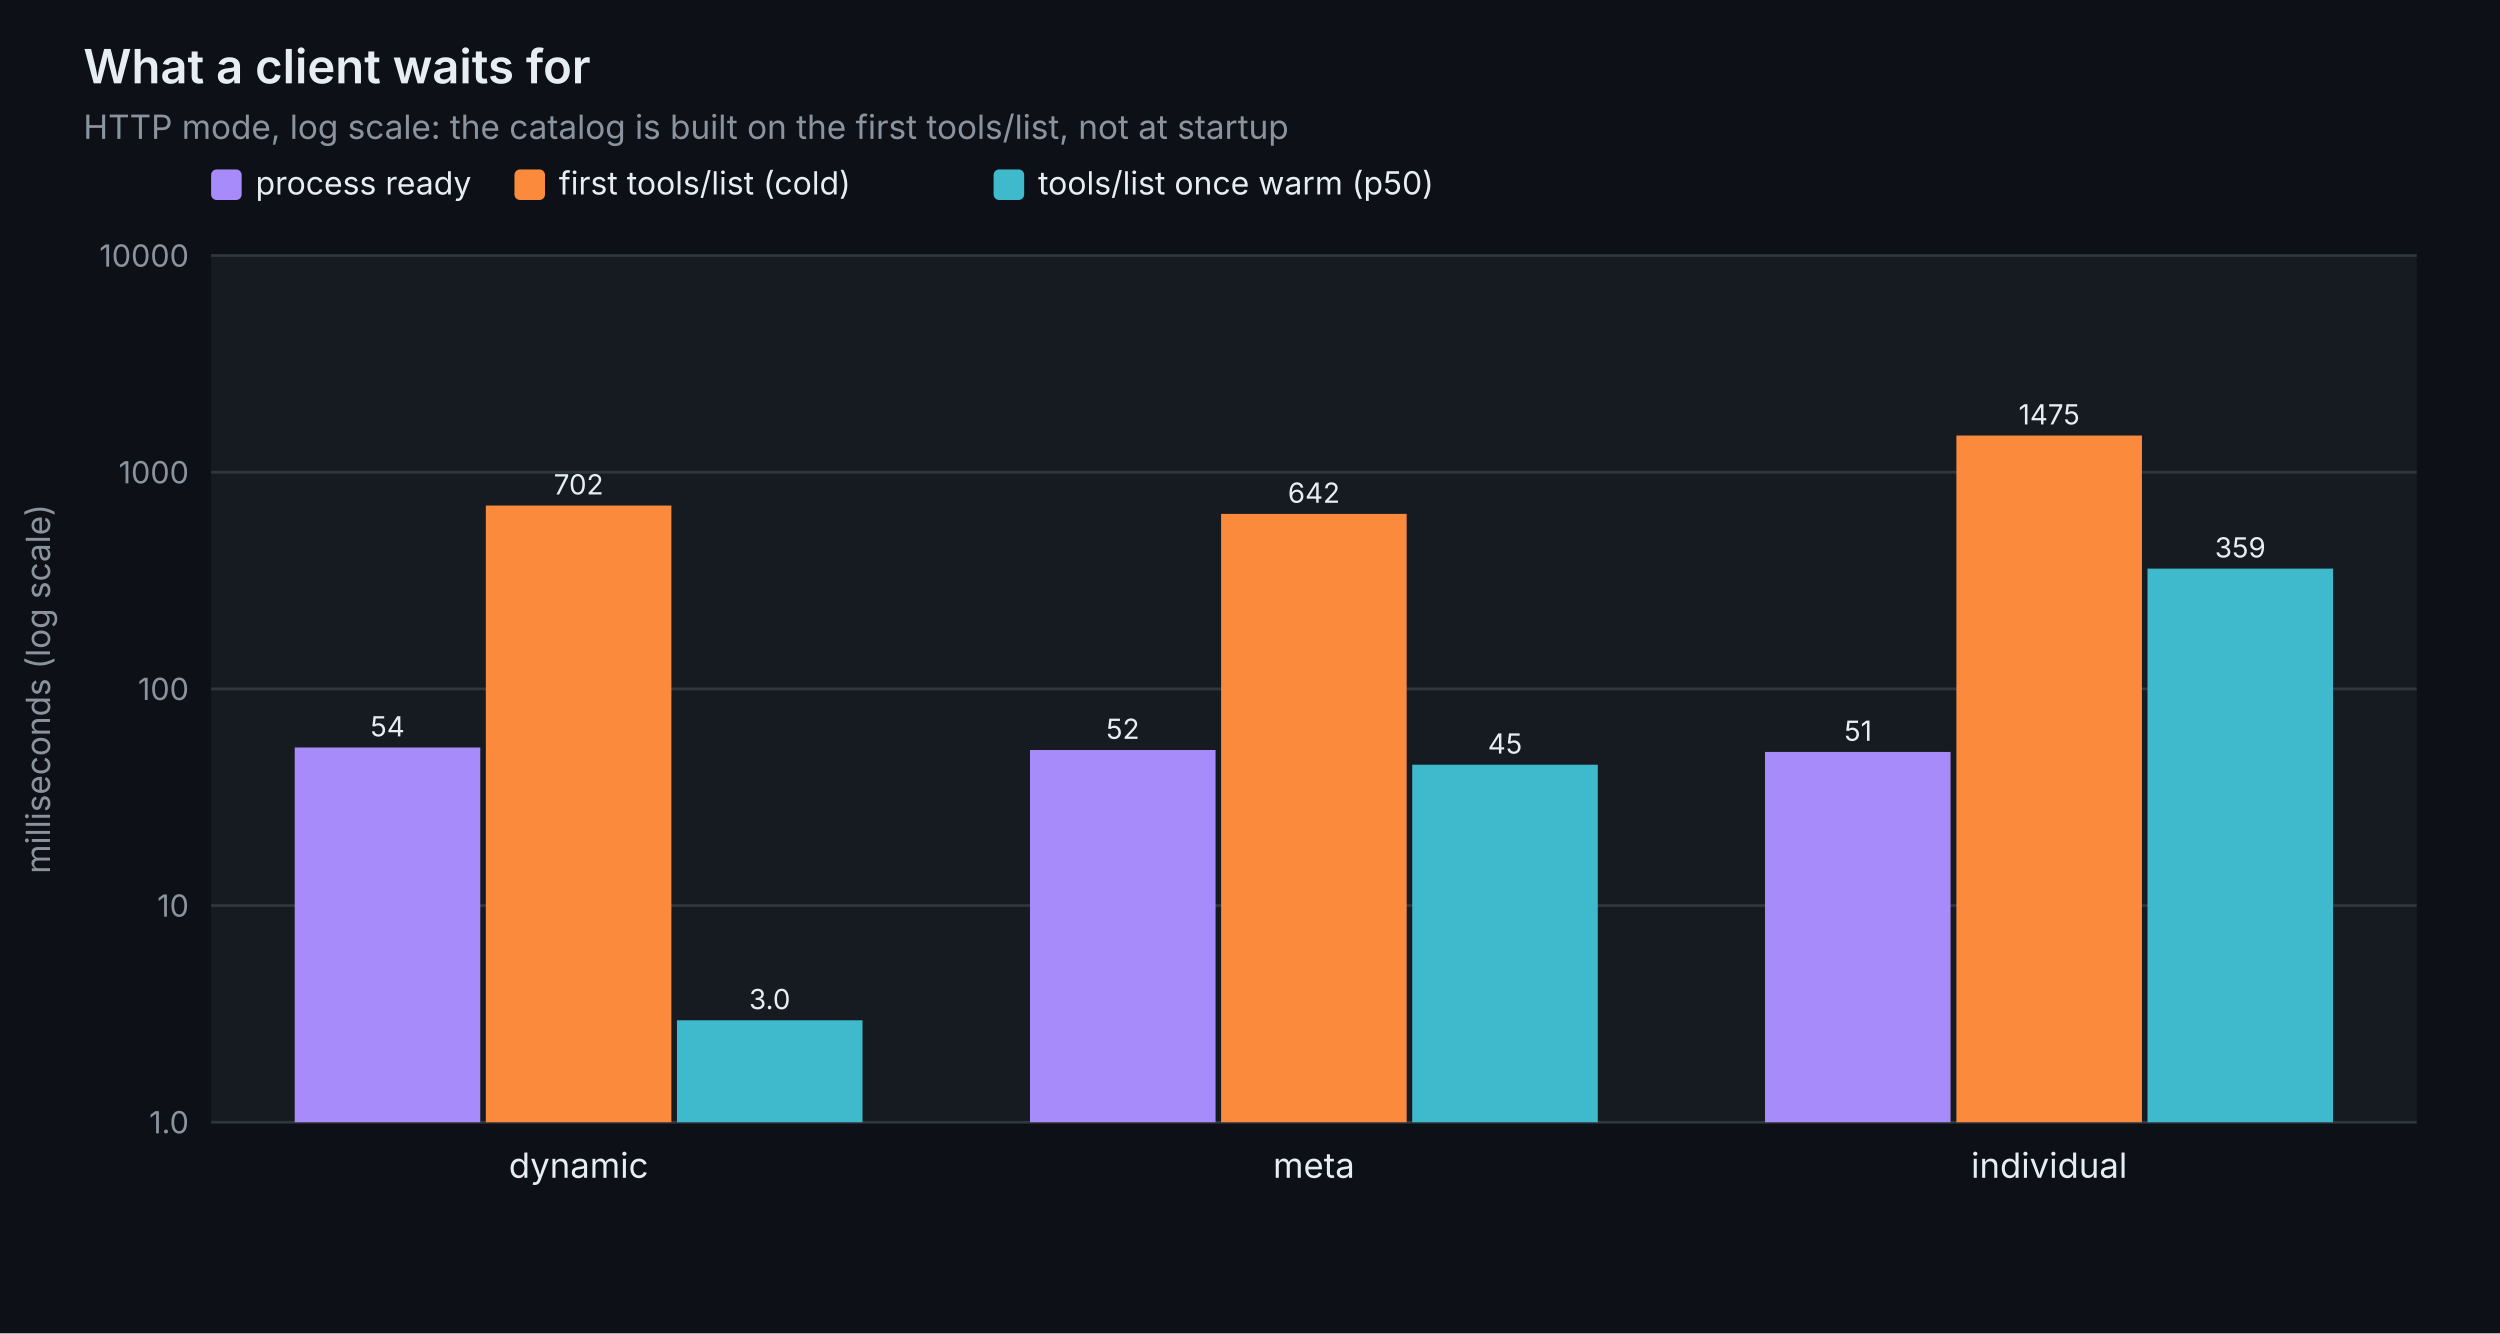
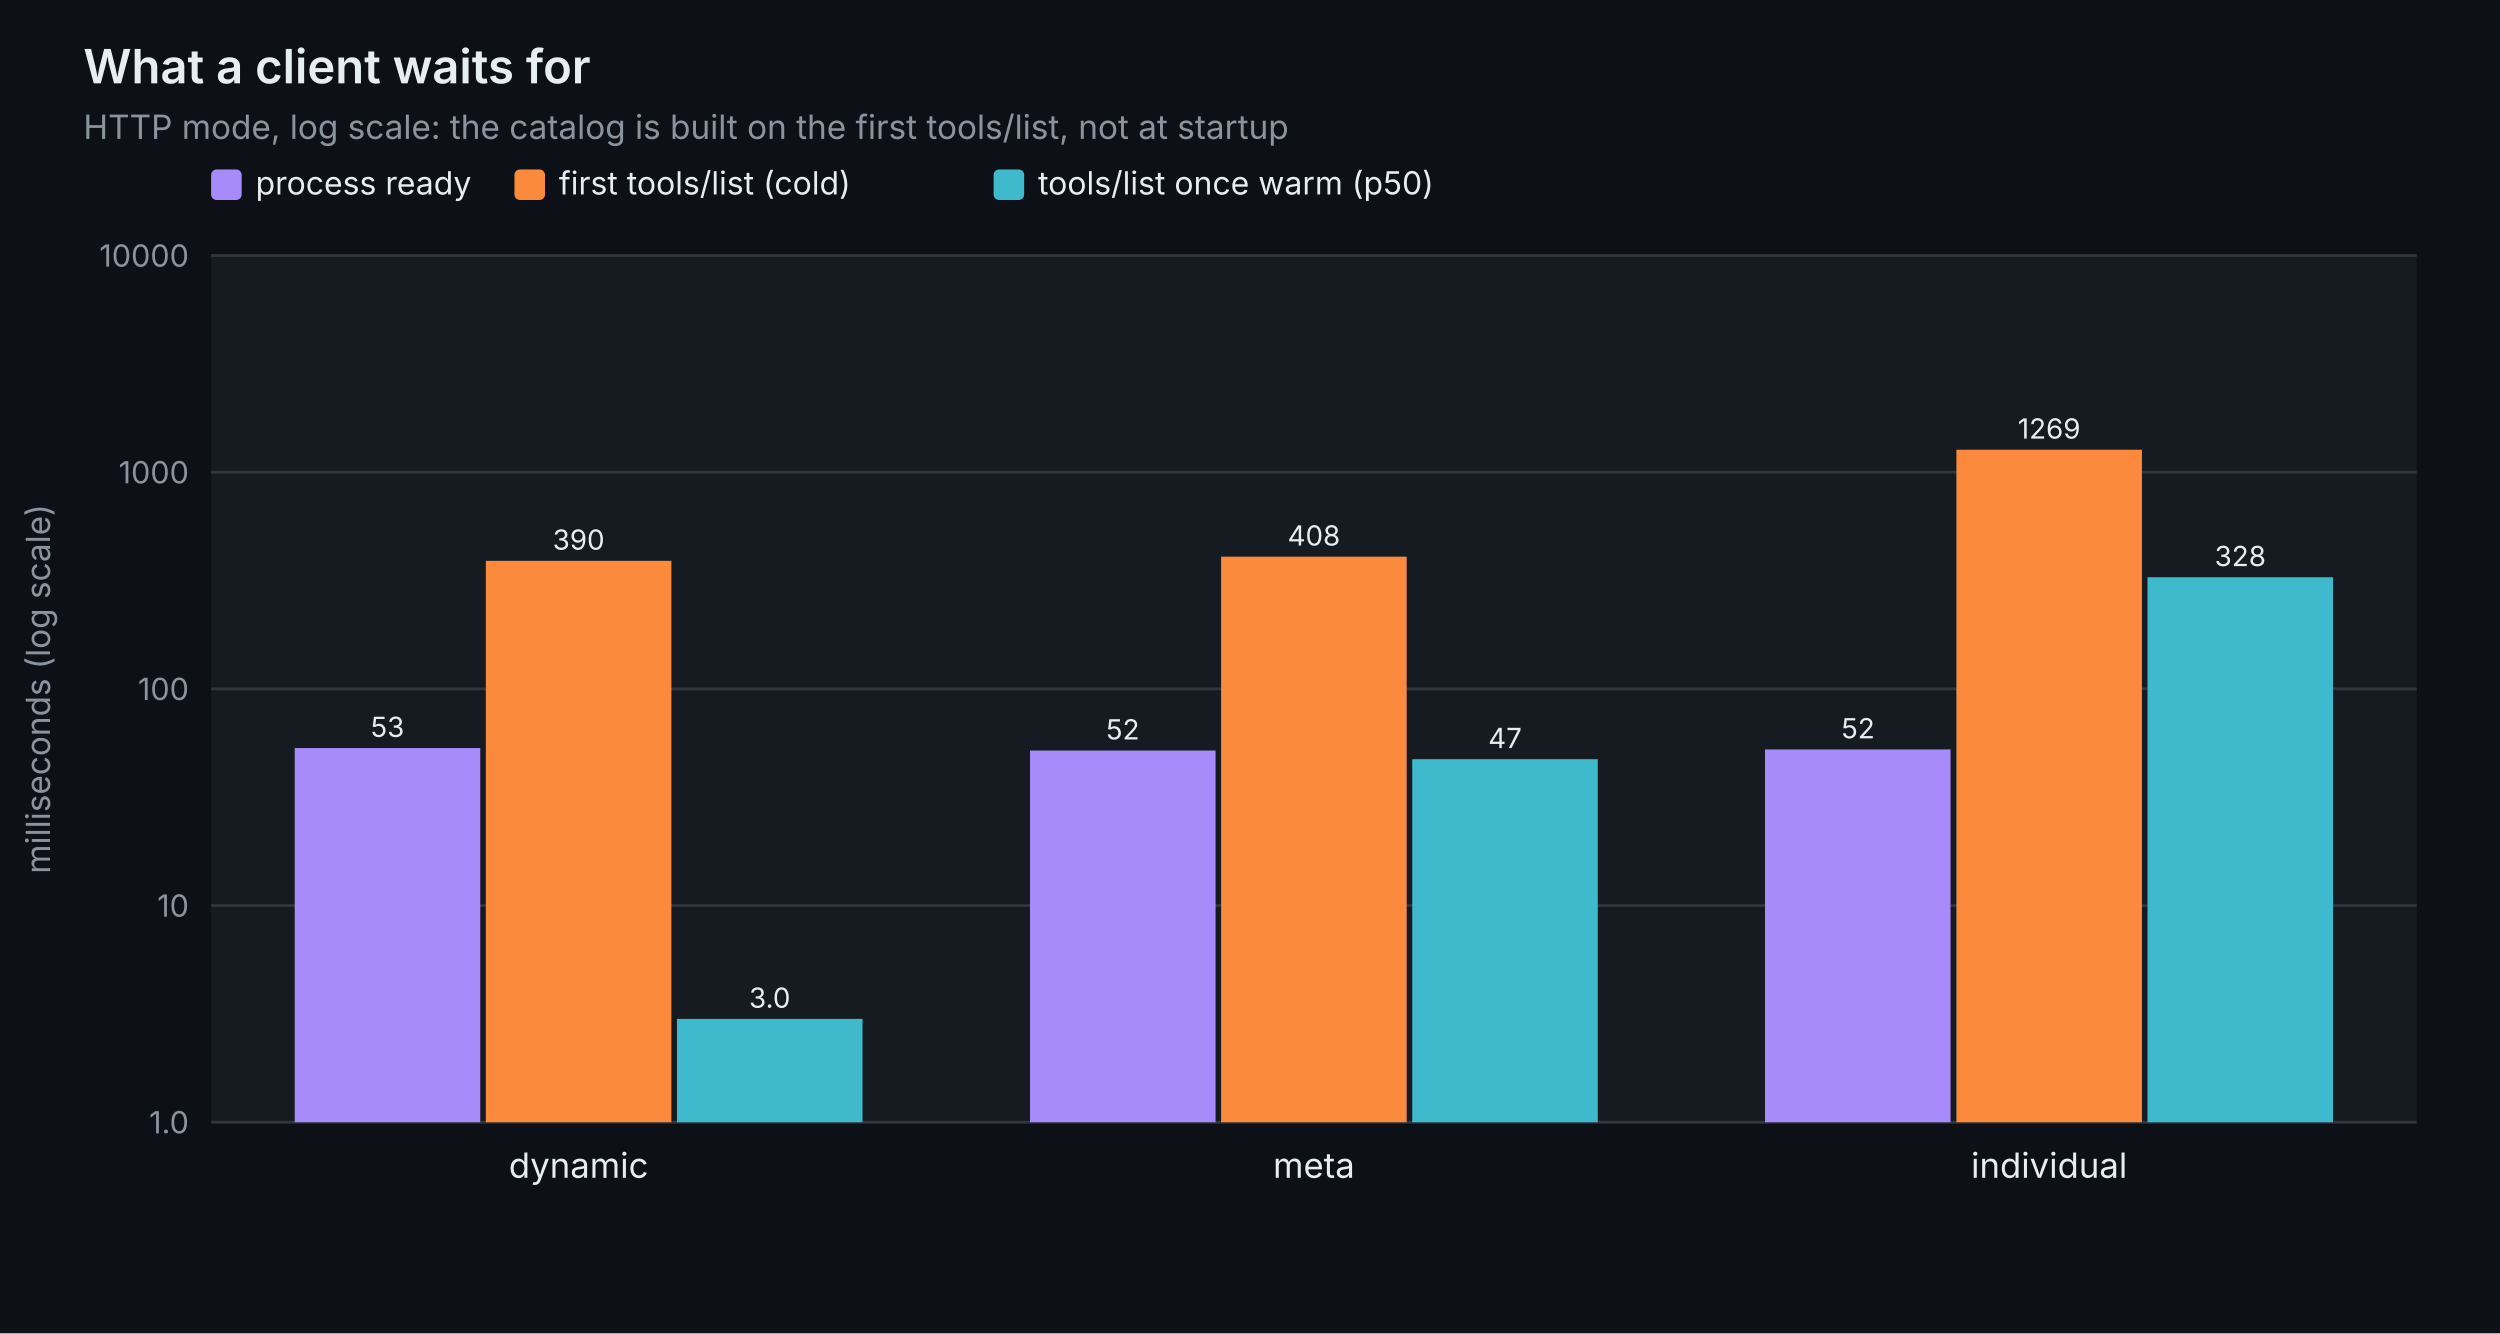
<svg xmlns="http://www.w3.org/2000/svg" viewBox="0 0 900 480" width="900" height="480" role="img" aria-label="What a client waits for. HTTP mode, log scale: the catalog is built on the first tools/list, not at startup">
  <rect width="900" height="480" fill="#0d1117" />
  <text x="30" y="30" font-family="ui-sans-serif,system-ui,-apple-system,Segoe UI,sans-serif" font-size="17" font-weight="600" fill="#e6edf3">What a client waits for</text>
  <text x="30" y="50" font-family="ui-sans-serif,system-ui,-apple-system,Segoe UI,sans-serif" font-size="12" fill="#8b949e">HTTP mode, log scale: the catalog is built on the first tools/list, not at startup</text>
  <rect x="76" y="92" width="794" height="312" fill="#161b22" />
  <rect x="76.0" y="61.0" width="11" height="11" rx="2" fill="#a78bfa" />
  <text x="92.0" y="70.0" font-family="ui-sans-serif,system-ui,-apple-system,Segoe UI,sans-serif" font-size="11.5" fill="#e6edf3">process ready</text>
  <rect x="185.2" y="61.0" width="11" height="11" rx="2" fill="#fc8a3d" />
  <text x="201.2" y="70.0" font-family="ui-sans-serif,system-ui,-apple-system,Segoe UI,sans-serif" font-size="11.5" fill="#e6edf3">first tools/list (cold)</text>
  <rect x="357.7" y="61.0" width="11" height="11" rx="2" fill="#3fb9cc" />
  <text x="373.7" y="70.0" font-family="ui-sans-serif,system-ui,-apple-system,Segoe UI,sans-serif" font-size="11.5" fill="#e6edf3">tools/list once warm (p50)</text>
  <line x1="76" y1="404.0" x2="870" y2="404.0" stroke="#30363d" stroke-width="1" />
  <text x="68" y="408.0" font-family="ui-sans-serif,system-ui,-apple-system,Segoe UI,sans-serif" font-size="11" text-anchor="end" fill="#8b949e">1.0</text>
  <line x1="76" y1="326.0" x2="870" y2="326.0" stroke="#30363d" stroke-width="1" />
  <text x="68" y="330.0" font-family="ui-sans-serif,system-ui,-apple-system,Segoe UI,sans-serif" font-size="11" text-anchor="end" fill="#8b949e">10</text>
  <line x1="76" y1="248.0" x2="870" y2="248.0" stroke="#30363d" stroke-width="1" />
  <text x="68" y="252.0" font-family="ui-sans-serif,system-ui,-apple-system,Segoe UI,sans-serif" font-size="11" text-anchor="end" fill="#8b949e">100</text>
  <line x1="76" y1="170.0" x2="870" y2="170.0" stroke="#30363d" stroke-width="1" />
  <text x="68" y="174.0" font-family="ui-sans-serif,system-ui,-apple-system,Segoe UI,sans-serif" font-size="11" text-anchor="end" fill="#8b949e">1000</text>
  <line x1="76" y1="92.0" x2="870" y2="92.0" stroke="#30363d" stroke-width="1" />
  <text x="68" y="96.0" font-family="ui-sans-serif,system-ui,-apple-system,Segoe UI,sans-serif" font-size="11" text-anchor="end" fill="#8b949e">10000</text>
  <text x="18" y="248.0" font-family="ui-sans-serif,system-ui,-apple-system,Segoe UI,sans-serif" font-size="12" fill="#8b949e" text-anchor="middle" transform="rotate(-90 18 248.0)">milliseconds (log scale)</text>
-   <rect x="106.1" y="269.1" width="66.8" height="134.9" fill="#a78bfa" />
-   <text x="139.5" y="265.1" font-family="ui-sans-serif,system-ui,-apple-system,Segoe UI,sans-serif" font-size="10" text-anchor="middle" fill="#e6edf3">54</text>
-   <rect x="174.9" y="182.0" width="66.8" height="222.0" fill="#fc8a3d" />
-   <text x="208.3" y="178.0" font-family="ui-sans-serif,system-ui,-apple-system,Segoe UI,sans-serif" font-size="10" text-anchor="middle" fill="#e6edf3">702</text>
-   <rect x="243.7" y="367.3" width="66.8" height="36.7" fill="#3fb9cc" />
-   <text x="277.1" y="363.3" font-family="ui-sans-serif,system-ui,-apple-system,Segoe UI,sans-serif" font-size="10" text-anchor="middle" fill="#e6edf3">3.0</text>
+   <rect x="106.1" y="269.3" width="66.8" height="134.7" fill="#a78bfa" />
+   <text x="139.5" y="265.3" font-family="ui-sans-serif,system-ui,-apple-system,Segoe UI,sans-serif" font-size="10" text-anchor="middle" fill="#e6edf3">53</text>
+   <rect x="174.9" y="201.9" width="66.8" height="202.1" fill="#fc8a3d" />
+   <text x="208.3" y="197.9" font-family="ui-sans-serif,system-ui,-apple-system,Segoe UI,sans-serif" font-size="10" text-anchor="middle" fill="#e6edf3">390</text>
+   <rect x="243.7" y="366.8" width="66.8" height="37.2" fill="#3fb9cc" />
+   <text x="277.1" y="362.8" font-family="ui-sans-serif,system-ui,-apple-system,Segoe UI,sans-serif" font-size="10" text-anchor="middle" fill="#e6edf3">3.0</text>
  <text x="208.3" y="424" font-family="ui-sans-serif,system-ui,-apple-system,Segoe UI,sans-serif" font-size="12.5" text-anchor="middle" fill="#e6edf3">dynamic</text>
-   <rect x="370.8" y="270.0" width="66.8" height="134.0" fill="#a78bfa" />
-   <text x="404.2" y="266.0" font-family="ui-sans-serif,system-ui,-apple-system,Segoe UI,sans-serif" font-size="10" text-anchor="middle" fill="#e6edf3">52</text>
-   <rect x="439.6" y="185.0" width="66.8" height="219.0" fill="#fc8a3d" />
-   <text x="473.0" y="181.0" font-family="ui-sans-serif,system-ui,-apple-system,Segoe UI,sans-serif" font-size="10" text-anchor="middle" fill="#e6edf3">642</text>
-   <rect x="508.4" y="275.3" width="66.8" height="128.7" fill="#3fb9cc" />
-   <text x="541.8" y="271.3" font-family="ui-sans-serif,system-ui,-apple-system,Segoe UI,sans-serif" font-size="10" text-anchor="middle" fill="#e6edf3">45</text>
+   <rect x="370.8" y="270.2" width="66.8" height="133.8" fill="#a78bfa" />
+   <text x="404.2" y="266.2" font-family="ui-sans-serif,system-ui,-apple-system,Segoe UI,sans-serif" font-size="10" text-anchor="middle" fill="#e6edf3">52</text>
+   <rect x="439.6" y="200.4" width="66.8" height="203.6" fill="#fc8a3d" />
+   <text x="473.0" y="196.4" font-family="ui-sans-serif,system-ui,-apple-system,Segoe UI,sans-serif" font-size="10" text-anchor="middle" fill="#e6edf3">408</text>
+   <rect x="508.4" y="273.3" width="66.8" height="130.7" fill="#3fb9cc" />
+   <text x="541.8" y="269.3" font-family="ui-sans-serif,system-ui,-apple-system,Segoe UI,sans-serif" font-size="10" text-anchor="middle" fill="#e6edf3">47</text>
  <text x="473.0" y="424" font-family="ui-sans-serif,system-ui,-apple-system,Segoe UI,sans-serif" font-size="12.5" text-anchor="middle" fill="#e6edf3">meta</text>
-   <rect x="635.4" y="270.7" width="66.8" height="133.3" fill="#a78bfa" />
-   <text x="668.9" y="266.7" font-family="ui-sans-serif,system-ui,-apple-system,Segoe UI,sans-serif" font-size="10" text-anchor="middle" fill="#e6edf3">51</text>
-   <rect x="704.3" y="156.8" width="66.8" height="247.2" fill="#fc8a3d" />
-   <text x="737.7" y="152.8" font-family="ui-sans-serif,system-ui,-apple-system,Segoe UI,sans-serif" font-size="10" text-anchor="middle" fill="#e6edf3">1475</text>
-   <rect x="773.1" y="204.7" width="66.8" height="199.3" fill="#3fb9cc" />
-   <text x="806.5" y="200.7" font-family="ui-sans-serif,system-ui,-apple-system,Segoe UI,sans-serif" font-size="10" text-anchor="middle" fill="#e6edf3">359</text>
+   <rect x="635.4" y="269.8" width="66.8" height="134.2" fill="#a78bfa" />
+   <text x="668.9" y="265.8" font-family="ui-sans-serif,system-ui,-apple-system,Segoe UI,sans-serif" font-size="10" text-anchor="middle" fill="#e6edf3">52</text>
+   <rect x="704.3" y="161.9" width="66.8" height="242.1" fill="#fc8a3d" />
+   <text x="737.7" y="157.9" font-family="ui-sans-serif,system-ui,-apple-system,Segoe UI,sans-serif" font-size="10" text-anchor="middle" fill="#e6edf3">1269</text>
+   <rect x="773.1" y="207.8" width="66.8" height="196.2" fill="#3fb9cc" />
+   <text x="806.5" y="203.8" font-family="ui-sans-serif,system-ui,-apple-system,Segoe UI,sans-serif" font-size="10" text-anchor="middle" fill="#e6edf3">328</text>
  <text x="737.7" y="424" font-family="ui-sans-serif,system-ui,-apple-system,Segoe UI,sans-serif" font-size="12.5" text-anchor="middle" fill="#e6edf3">individual</text>
</svg>
